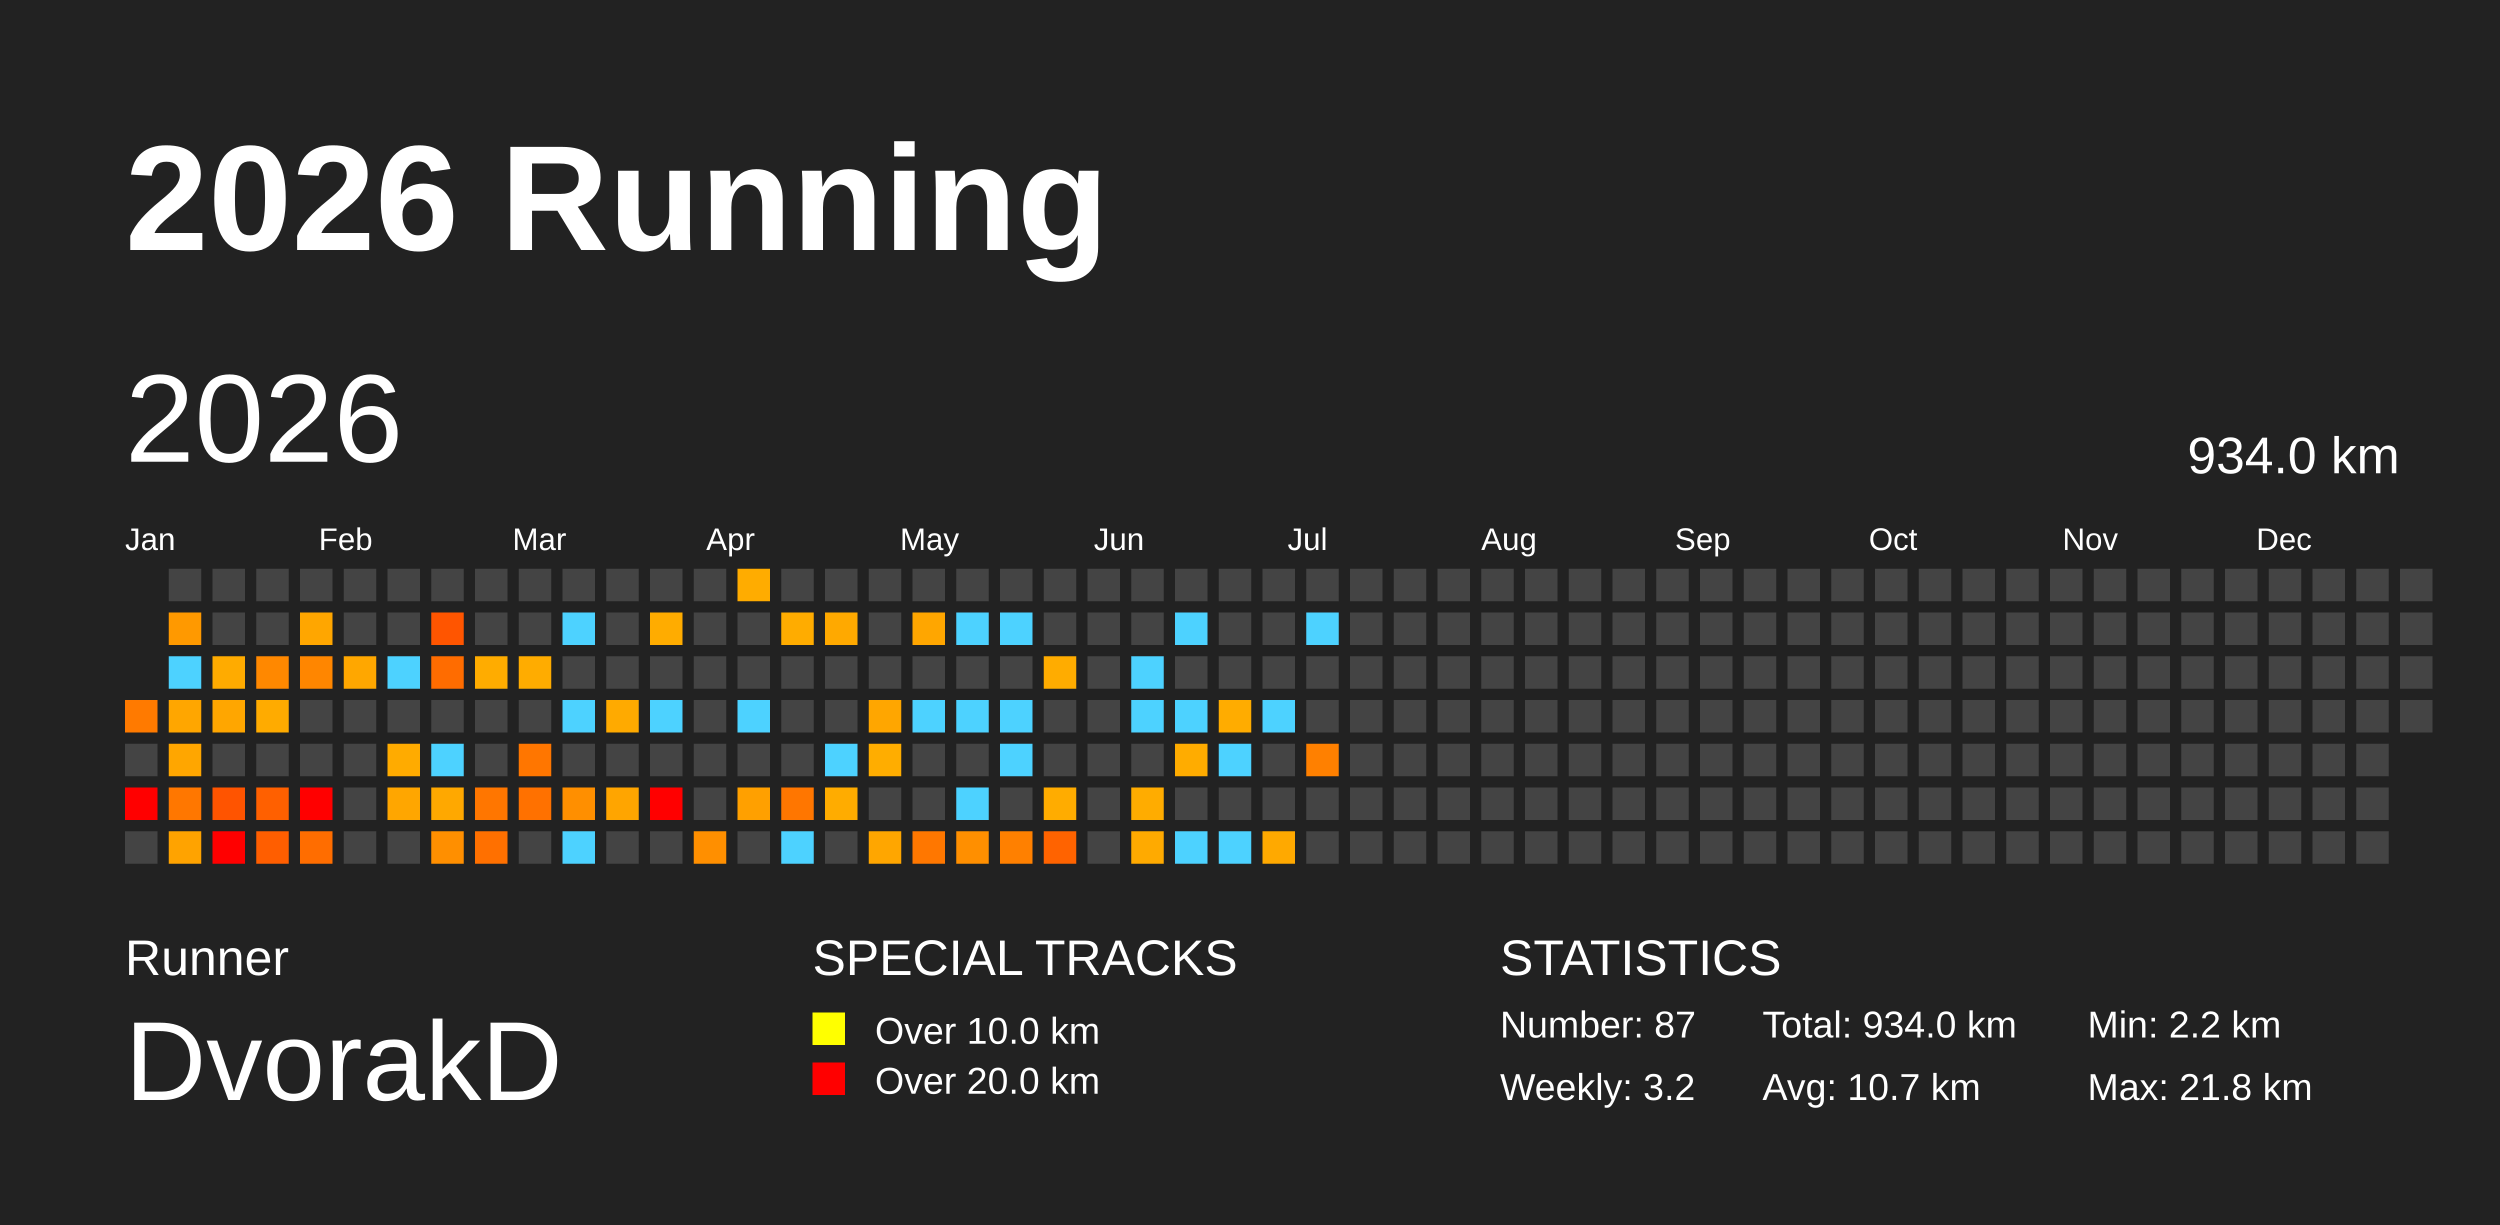
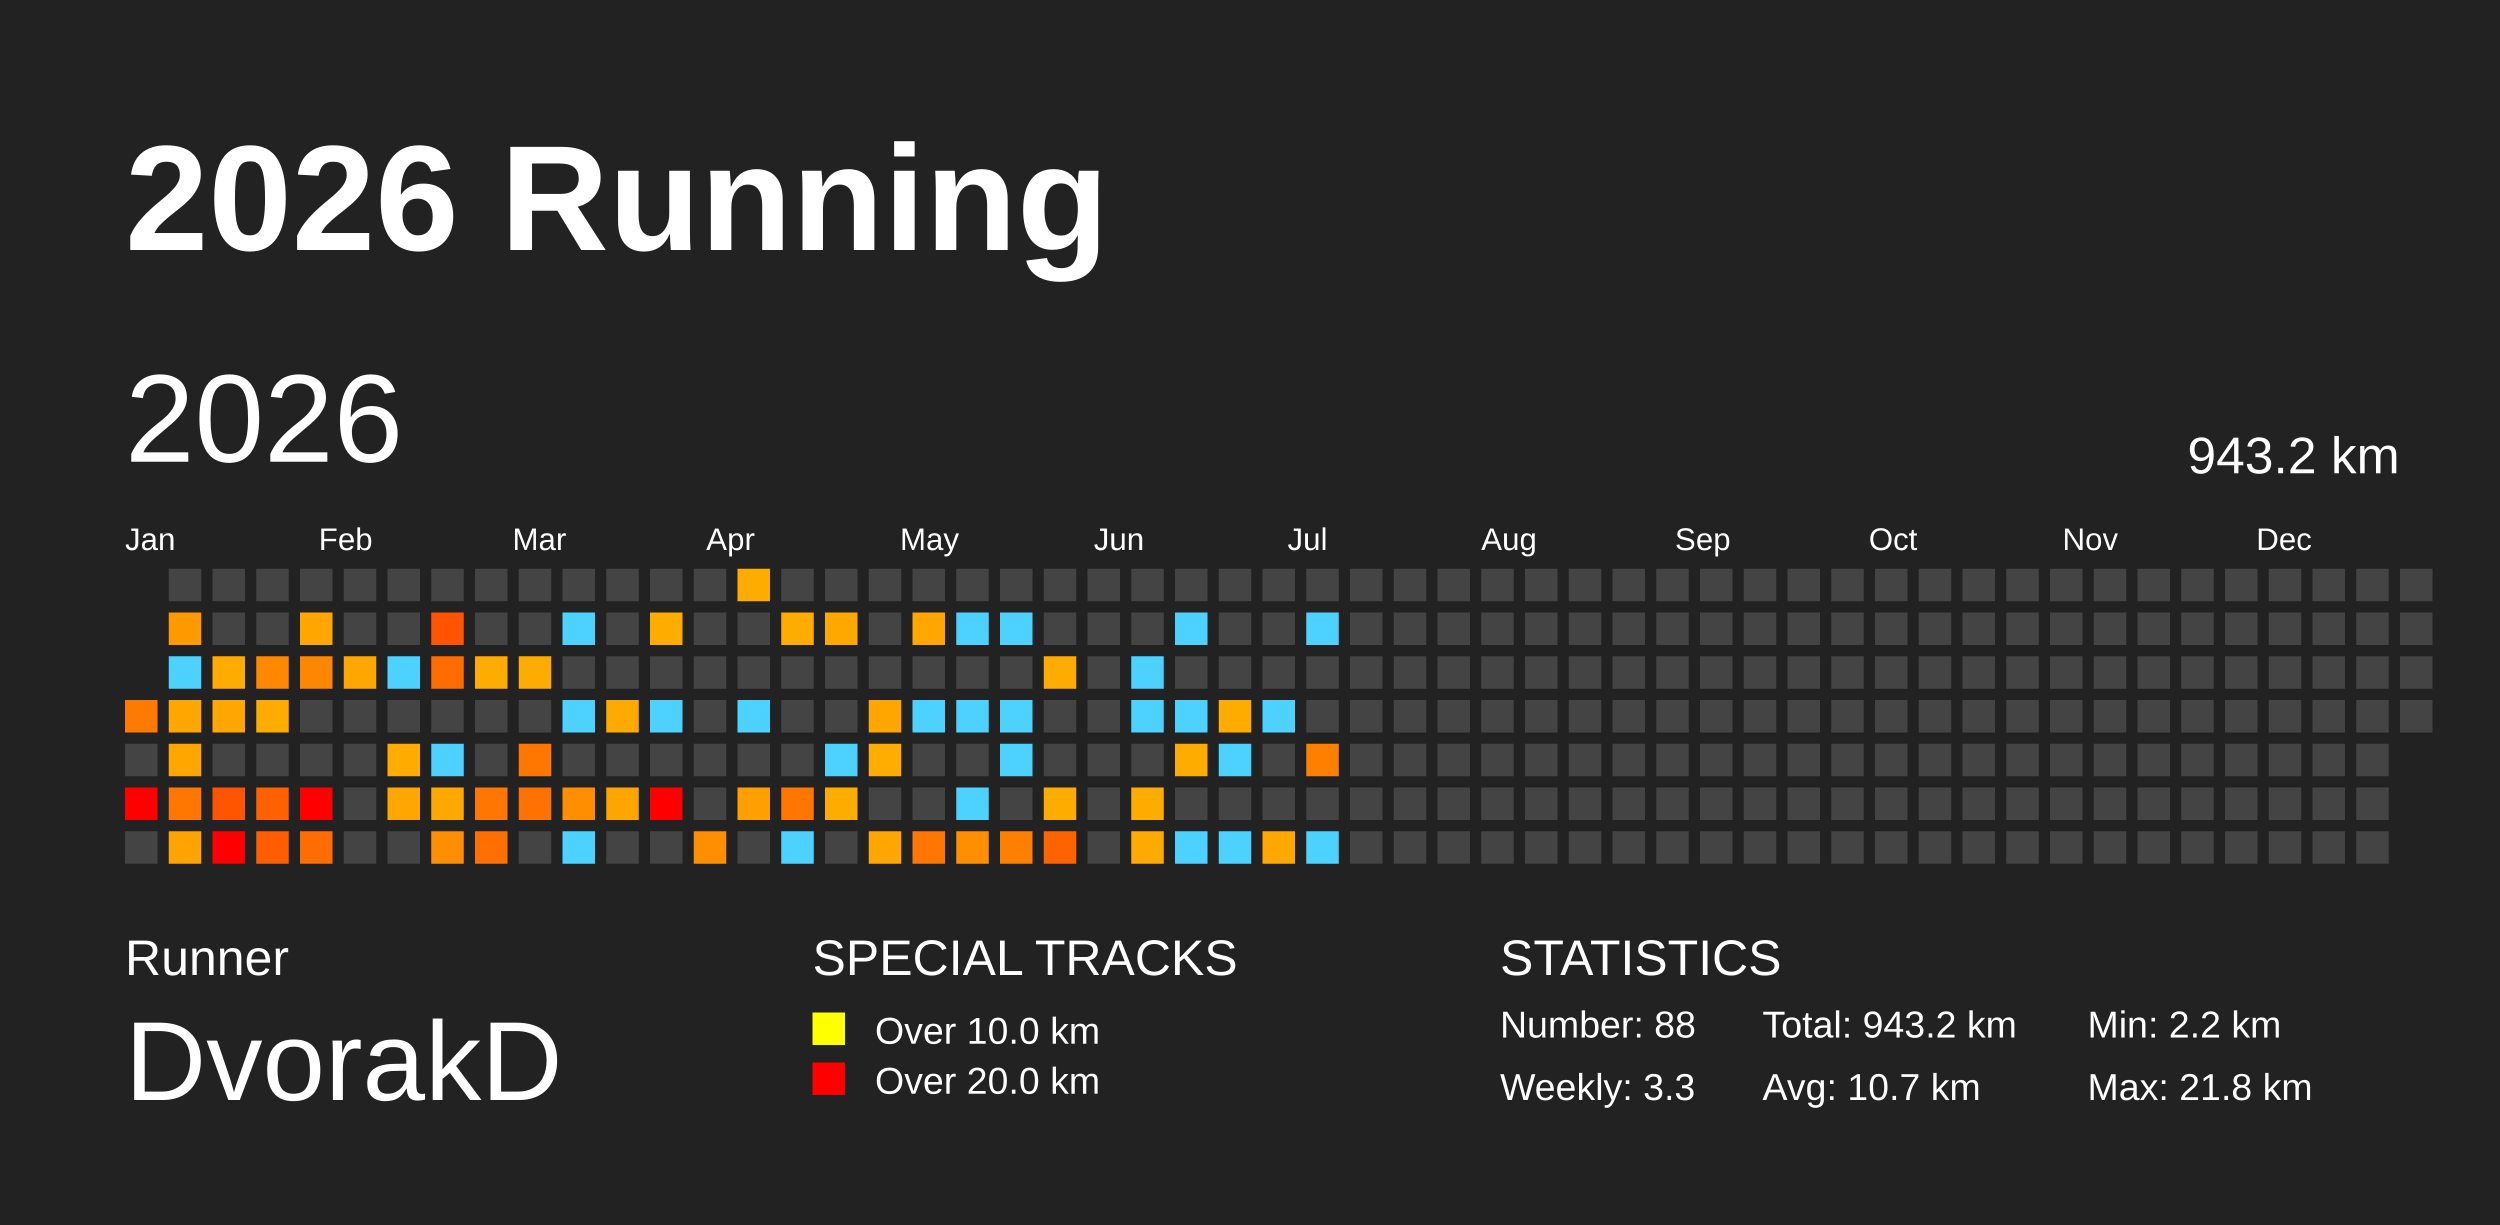
<svg xmlns="http://www.w3.org/2000/svg" baseProfile="full" height="98mm" version="1.1" viewBox="0,0,200,98" width="200mm">
  <defs />
  <rect fill="#222222" height="98" width="200" x="0" y="0" />
  <text fill="#FFFFFF" style="font-size:12px; font-family:Arial; font-weight:bold;" x="10" y="20">2026 Running</text>
  <text fill="#FFFFFF" style="font-size:4px; font-family:Arial" x="10" y="78">Runner</text>
  <text fill="#FFFFFF" style="font-size:9px; font-family:Arial" x="10" y="88">DvorakD</text>
  <text fill="#FFFFFF" style="font-size:4px; font-family:Arial" x="65" y="78">SPECIAL TRACKS</text>
  <rect fill="yellow" height="2.6" width="2.6" x="65" y="81" />
  <text fill="#FFFFFF" style="font-size:3px; font-family:Arial" x="70" y="83.5">Over 10.0 km</text>
  <rect fill="red" height="2.6" width="2.6" x="65" y="85" />
  <text fill="#FFFFFF" style="font-size:3px; font-family:Arial" x="70" y="87.5">Over 20.0 km</text>
  <text fill="#FFFFFF" style="font-size:4px; font-family:Arial" x="120" y="78">STATISTICS</text>
-   <text fill="#FFFFFF" style="font-size:3px; font-family:Arial" x="120" y="83">Number: 87</text>
-   <text fill="#FFFFFF" style="font-size:3px; font-family:Arial" x="120" y="88">Weekly: 3.2</text>
-   <text fill="#FFFFFF" style="font-size:3px; font-family:Arial" x="141" y="83">Total: 934.0 km</text>
+   <text fill="#FFFFFF" style="font-size:3px; font-family:Arial" x="120" y="83">Number: 88</text>
+   <text fill="#FFFFFF" style="font-size:3px; font-family:Arial" x="120" y="88">Weekly: 3.3</text>
+   <text fill="#FFFFFF" style="font-size:3px; font-family:Arial" x="141" y="83">Total: 943.2 km</text>
  <text fill="#FFFFFF" style="font-size:3px; font-family:Arial" x="141" y="88">Avg: 10.7 km</text>
  <text fill="#FFFFFF" style="font-size:3px; font-family:Arial" x="167" y="83">Min: 2.2 km</text>
  <text fill="#FFFFFF" style="font-size:3px; font-family:Arial" x="167" y="88">Max: 21.8 km</text>
  <text dominant-baseline="hanging" fill="#FFFFFF" style="font-size:10.0px; font-family:Arial;" x="10" y="30">2026</text>
-   <text dominant-baseline="hanging" fill="#FFFFFF" style="font-size:4.125px; font-family:Arial;" x="175" y="35">934.0 km</text>
+   <text dominant-baseline="hanging" fill="#FFFFFF" style="font-size:4.125px; font-family:Arial;" x="175" y="35">943.2 km</text>
  <text fill="#FFFFFF" style="font-size:2.5px; font-family:Arial" x="10.0" y="44">Jan</text>
  <text fill="#FFFFFF" style="font-size:2.5px; font-family:Arial" x="25.5" y="44">Feb</text>
  <text fill="#FFFFFF" style="font-size:2.5px; font-family:Arial" x="41.0" y="44">Mar</text>
  <text fill="#FFFFFF" style="font-size:2.5px; font-family:Arial" x="56.5" y="44">Apr</text>
  <text fill="#FFFFFF" style="font-size:2.5px; font-family:Arial" x="72.0" y="44">May</text>
  <text fill="#FFFFFF" style="font-size:2.5px; font-family:Arial" x="87.5" y="44">Jun</text>
  <text fill="#FFFFFF" style="font-size:2.5px; font-family:Arial" x="103.0" y="44">Jul</text>
  <text fill="#FFFFFF" style="font-size:2.5px; font-family:Arial" x="118.5" y="44">Aug</text>
  <text fill="#FFFFFF" style="font-size:2.5px; font-family:Arial" x="134.0" y="44">Sep</text>
  <text fill="#FFFFFF" style="font-size:2.5px; font-family:Arial" x="149.5" y="44">Oct</text>
  <text fill="#FFFFFF" style="font-size:2.5px; font-family:Arial" x="165.0" y="44">Nov</text>
  <text fill="#FFFFFF" style="font-size:2.5px; font-family:Arial" x="180.5" y="44">Dec</text>
  <rect fill="#ff7a00" height="2.6" width="2.6" x="10.0" y="56.0" />
  <rect fill="#444444" height="2.6" width="2.6" x="10.0" y="59.5" />
  <rect fill="red" height="2.6" width="2.6" x="10.0" y="63.0" />
  <rect fill="#444444" height="2.6" width="2.6" x="10.0" y="66.5" />
  <rect fill="#444444" height="2.6" width="2.6" x="13.5" y="45.5" />
  <rect fill="#ff9900" height="2.6" width="2.6" x="13.5" y="49.0" />
  <rect fill="#4dd2ff" height="2.6" width="2.6" x="13.5" y="52.5" />
  <rect fill="#ffa600" height="2.6" width="2.6" x="13.5" y="56.0" />
  <rect fill="#ffa600" height="2.6" width="2.6" x="13.5" y="59.5" />
  <rect fill="#ff7700" height="2.6" width="2.6" x="13.5" y="63.0" />
  <rect fill="#ffa300" height="2.6" width="2.6" x="13.5" y="66.5" />
  <rect fill="#444444" height="2.6" width="2.6" x="17.0" y="45.5" />
  <rect fill="#444444" height="2.6" width="2.6" x="17.0" y="49.0" />
  <rect fill="#ffab00" height="2.6" width="2.6" x="17.0" y="52.5" />
  <rect fill="#ffa600" height="2.6" width="2.6" x="17.0" y="56.0" />
  <rect fill="#444444" height="2.6" width="2.6" x="17.0" y="59.5" />
  <rect fill="#ff5400" height="2.6" width="2.6" x="17.0" y="63.0" />
  <rect fill="red" height="2.6" width="2.6" x="17.0" y="66.5" />
  <rect fill="#444444" height="2.6" width="2.6" x="20.5" y="45.5" />
  <rect fill="#444444" height="2.6" width="2.6" x="20.5" y="49.0" />
  <rect fill="#ff8800" height="2.6" width="2.6" x="20.5" y="52.5" />
  <rect fill="#ffab00" height="2.6" width="2.6" x="20.5" y="56.0" />
  <rect fill="#444444" height="2.6" width="2.6" x="20.5" y="59.5" />
  <rect fill="#ff6000" height="2.6" width="2.6" x="20.5" y="63.0" />
  <rect fill="#ff5e00" height="2.6" width="2.6" x="20.5" y="66.5" />
  <rect fill="#444444" height="2.6" width="2.6" x="24.0" y="45.5" />
  <rect fill="#ffa600" height="2.6" width="2.6" x="24.0" y="49.0" />
  <rect fill="#ff8600" height="2.6" width="2.6" x="24.0" y="52.5" />
  <rect fill="#444444" height="2.6" width="2.6" x="24.0" y="56.0" />
  <rect fill="#444444" height="2.6" width="2.6" x="24.0" y="59.5" />
  <rect fill="red" height="2.6" width="2.6" x="24.0" y="63.0" />
  <rect fill="#ff6d00" height="2.6" width="2.6" x="24.0" y="66.5" />
  <rect fill="#444444" height="2.6" width="2.6" x="27.5" y="45.5" />
  <rect fill="#444444" height="2.6" width="2.6" x="27.5" y="49.0" />
  <rect fill="#ffa700" height="2.6" width="2.6" x="27.5" y="52.5" />
  <rect fill="#444444" height="2.6" width="2.6" x="27.5" y="56.0" />
  <rect fill="#444444" height="2.6" width="2.6" x="27.5" y="59.5" />
  <rect fill="#444444" height="2.6" width="2.6" x="27.5" y="63.0" />
  <rect fill="#444444" height="2.6" width="2.6" x="27.5" y="66.5" />
  <rect fill="#444444" height="2.6" width="2.6" x="31.0" y="45.5" />
  <rect fill="#444444" height="2.6" width="2.6" x="31.0" y="49.0" />
  <rect fill="#4dd2ff" height="2.6" width="2.6" x="31.0" y="52.5" />
  <rect fill="#444444" height="2.6" width="2.6" x="31.0" y="56.0" />
  <rect fill="#ffab00" height="2.6" width="2.6" x="31.0" y="59.5" />
  <rect fill="#ffa600" height="2.6" width="2.6" x="31.0" y="63.0" />
  <rect fill="#444444" height="2.6" width="2.6" x="31.0" y="66.5" />
  <rect fill="#444444" height="2.6" width="2.6" x="34.5" y="45.5" />
  <rect fill="#ff5500" height="2.6" width="2.6" x="34.5" y="49.0" />
  <rect fill="#ff6c00" height="2.6" width="2.6" x="34.5" y="52.5" />
  <rect fill="#444444" height="2.6" width="2.6" x="34.5" y="56.0" />
  <rect fill="#4dd2ff" height="2.6" width="2.6" x="34.5" y="59.5" />
  <rect fill="#ffa800" height="2.6" width="2.6" x="34.5" y="63.0" />
  <rect fill="#ff8f00" height="2.6" width="2.6" x="34.5" y="66.5" />
  <rect fill="#444444" height="2.6" width="2.6" x="38.0" y="45.5" />
  <rect fill="#444444" height="2.6" width="2.6" x="38.0" y="49.0" />
  <rect fill="#ffac00" height="2.6" width="2.6" x="38.0" y="52.5" />
  <rect fill="#444444" height="2.6" width="2.6" x="38.0" y="56.0" />
  <rect fill="#444444" height="2.6" width="2.6" x="38.0" y="59.5" />
  <rect fill="#ff7600" height="2.6" width="2.6" x="38.0" y="63.0" />
  <rect fill="#ff7000" height="2.6" width="2.6" x="38.0" y="66.5" />
  <rect fill="#444444" height="2.6" width="2.6" x="41.5" y="45.5" />
  <rect fill="#444444" height="2.6" width="2.6" x="41.5" y="49.0" />
  <rect fill="#ffac00" height="2.6" width="2.6" x="41.5" y="52.5" />
  <rect fill="#444444" height="2.6" width="2.6" x="41.5" y="56.0" />
  <rect fill="#ff7600" height="2.6" width="2.6" x="41.5" y="59.5" />
  <rect fill="#ff7100" height="2.6" width="2.6" x="41.5" y="63.0" />
  <rect fill="#444444" height="2.6" width="2.6" x="41.5" y="66.5" />
  <rect fill="#444444" height="2.6" width="2.6" x="45.0" y="45.5" />
  <rect fill="#4dd2ff" height="2.6" width="2.6" x="45.0" y="49.0" />
  <rect fill="#444444" height="2.6" width="2.6" x="45.0" y="52.5" />
  <rect fill="#4dd2ff" height="2.6" width="2.6" x="45.0" y="56.0" />
  <rect fill="#444444" height="2.6" width="2.6" x="45.0" y="59.5" />
  <rect fill="#ff8f00" height="2.6" width="2.6" x="45.0" y="63.0" />
  <rect fill="#4dd2ff" height="2.6" width="2.6" x="45.0" y="66.5" />
  <rect fill="#444444" height="2.6" width="2.6" x="48.5" y="45.5" />
  <rect fill="#444444" height="2.6" width="2.6" x="48.5" y="49.0" />
  <rect fill="#444444" height="2.6" width="2.6" x="48.5" y="52.5" />
  <rect fill="#ffaa00" height="2.6" width="2.6" x="48.5" y="56.0" />
  <rect fill="#444444" height="2.6" width="2.6" x="48.5" y="59.5" />
  <rect fill="#ffa500" height="2.6" width="2.6" x="48.5" y="63.0" />
  <rect fill="#444444" height="2.6" width="2.6" x="48.5" y="66.5" />
  <rect fill="#444444" height="2.6" width="2.6" x="52.0" y="45.5" />
  <rect fill="#ffac00" height="2.6" width="2.6" x="52.0" y="49.0" />
  <rect fill="#444444" height="2.6" width="2.6" x="52.0" y="52.5" />
  <rect fill="#4dd2ff" height="2.6" width="2.6" x="52.0" y="56.0" />
  <rect fill="#444444" height="2.6" width="2.6" x="52.0" y="59.5" />
  <rect fill="red" height="2.6" width="2.6" x="52.0" y="63.0" />
  <rect fill="#444444" height="2.6" width="2.6" x="52.0" y="66.5" />
  <rect fill="#444444" height="2.6" width="2.6" x="55.5" y="45.5" />
  <rect fill="#444444" height="2.6" width="2.6" x="55.5" y="49.0" />
  <rect fill="#444444" height="2.6" width="2.6" x="55.5" y="52.5" />
  <rect fill="#444444" height="2.6" width="2.6" x="55.5" y="56.0" />
  <rect fill="#444444" height="2.6" width="2.6" x="55.5" y="59.5" />
  <rect fill="#444444" height="2.6" width="2.6" x="55.5" y="63.0" />
  <rect fill="#ff8f00" height="2.6" width="2.6" x="55.5" y="66.5" />
  <rect fill="#ffac00" height="2.6" width="2.6" x="59.0" y="45.5" />
  <rect fill="#444444" height="2.6" width="2.6" x="59.0" y="49.0" />
  <rect fill="#444444" height="2.6" width="2.6" x="59.0" y="52.5" />
  <rect fill="#4dd2ff" height="2.6" width="2.6" x="59.0" y="56.0" />
  <rect fill="#444444" height="2.6" width="2.6" x="59.0" y="59.5" />
  <rect fill="#ffa000" height="2.6" width="2.6" x="59.0" y="63.0" />
  <rect fill="#444444" height="2.6" width="2.6" x="59.0" y="66.5" />
  <rect fill="#444444" height="2.6" width="2.6" x="62.5" y="45.5" />
  <rect fill="#ffac00" height="2.6" width="2.6" x="62.5" y="49.0" />
  <rect fill="#444444" height="2.6" width="2.6" x="62.5" y="52.5" />
  <rect fill="#444444" height="2.6" width="2.6" x="62.5" y="56.0" />
  <rect fill="#444444" height="2.6" width="2.6" x="62.5" y="59.5" />
  <rect fill="#ff7600" height="2.6" width="2.6" x="62.5" y="63.0" />
  <rect fill="#4dd2ff" height="2.6" width="2.6" x="62.5" y="66.5" />
  <rect fill="#444444" height="2.6" width="2.6" x="66.0" y="45.5" />
  <rect fill="#ffa900" height="2.6" width="2.6" x="66.0" y="49.0" />
  <rect fill="#444444" height="2.6" width="2.6" x="66.0" y="52.5" />
  <rect fill="#444444" height="2.6" width="2.6" x="66.0" y="56.0" />
  <rect fill="#4dd2ff" height="2.6" width="2.6" x="66.0" y="59.5" />
  <rect fill="#ffac00" height="2.6" width="2.6" x="66.0" y="63.0" />
  <rect fill="#444444" height="2.6" width="2.6" x="66.0" y="66.5" />
  <rect fill="#444444" height="2.6" width="2.6" x="69.5" y="45.5" />
  <rect fill="#444444" height="2.6" width="2.6" x="69.5" y="49.0" />
  <rect fill="#444444" height="2.6" width="2.6" x="69.5" y="52.5" />
  <rect fill="#ffa600" height="2.6" width="2.6" x="69.5" y="56.0" />
  <rect fill="#ffad00" height="2.6" width="2.6" x="69.5" y="59.5" />
  <rect fill="#444444" height="2.6" width="2.6" x="69.5" y="63.0" />
  <rect fill="#ffa600" height="2.6" width="2.6" x="69.5" y="66.5" />
  <rect fill="#444444" height="2.6" width="2.6" x="73.0" y="45.5" />
  <rect fill="#ffa600" height="2.6" width="2.6" x="73.0" y="49.0" />
  <rect fill="#444444" height="2.6" width="2.6" x="73.0" y="52.5" />
  <rect fill="#4dd2ff" height="2.6" width="2.6" x="73.0" y="56.0" />
  <rect fill="#444444" height="2.6" width="2.6" x="73.0" y="59.5" />
  <rect fill="#444444" height="2.6" width="2.6" x="73.0" y="63.0" />
  <rect fill="#ff7700" height="2.6" width="2.6" x="73.0" y="66.5" />
  <rect fill="#444444" height="2.6" width="2.6" x="76.5" y="45.5" />
  <rect fill="#4dd2ff" height="2.6" width="2.6" x="76.5" y="49.0" />
  <rect fill="#444444" height="2.6" width="2.6" x="76.5" y="52.5" />
  <rect fill="#4dd2ff" height="2.6" width="2.6" x="76.5" y="56.0" />
  <rect fill="#444444" height="2.6" width="2.6" x="76.5" y="59.5" />
  <rect fill="#4dd2ff" height="2.6" width="2.6" x="76.5" y="63.0" />
  <rect fill="#ff8f00" height="2.6" width="2.6" x="76.5" y="66.5" />
  <rect fill="#444444" height="2.6" width="2.6" x="80.0" y="45.5" />
  <rect fill="#4dd2ff" height="2.6" width="2.6" x="80.0" y="49.0" />
  <rect fill="#444444" height="2.6" width="2.6" x="80.0" y="52.5" />
  <rect fill="#4dd2ff" height="2.6" width="2.6" x="80.0" y="56.0" />
  <rect fill="#4dd2ff" height="2.6" width="2.6" x="80.0" y="59.5" />
  <rect fill="#444444" height="2.6" width="2.6" x="80.0" y="63.0" />
  <rect fill="#ff8000" height="2.6" width="2.6" x="80.0" y="66.5" />
  <rect fill="#444444" height="2.6" width="2.6" x="83.5" y="45.5" />
  <rect fill="#444444" height="2.6" width="2.6" x="83.5" y="49.0" />
  <rect fill="#ffac00" height="2.6" width="2.6" x="83.5" y="52.5" />
  <rect fill="#444444" height="2.6" width="2.6" x="83.5" y="56.0" />
  <rect fill="#444444" height="2.6" width="2.6" x="83.5" y="59.5" />
  <rect fill="#ffac00" height="2.6" width="2.6" x="83.5" y="63.0" />
  <rect fill="#ff6300" height="2.6" width="2.6" x="83.5" y="66.5" />
  <rect fill="#444444" height="2.6" width="2.6" x="87.0" y="45.5" />
  <rect fill="#444444" height="2.6" width="2.6" x="87.0" y="49.0" />
  <rect fill="#444444" height="2.6" width="2.6" x="87.0" y="52.5" />
  <rect fill="#444444" height="2.6" width="2.6" x="87.0" y="56.0" />
  <rect fill="#444444" height="2.6" width="2.6" x="87.0" y="59.5" />
  <rect fill="#444444" height="2.6" width="2.6" x="87.0" y="63.0" />
  <rect fill="#444444" height="2.6" width="2.6" x="87.0" y="66.5" />
  <rect fill="#444444" height="2.6" width="2.6" x="90.5" y="45.5" />
  <rect fill="#444444" height="2.6" width="2.6" x="90.5" y="49.0" />
  <rect fill="#4dd2ff" height="2.6" width="2.6" x="90.5" y="52.5" />
  <rect fill="#4dd2ff" height="2.6" width="2.6" x="90.5" y="56.0" />
  <rect fill="#444444" height="2.6" width="2.6" x="90.5" y="59.5" />
  <rect fill="#ffac00" height="2.6" width="2.6" x="90.5" y="63.0" />
  <rect fill="#ffaa00" height="2.6" width="2.6" x="90.5" y="66.5" />
  <rect fill="#444444" height="2.6" width="2.6" x="94.0" y="45.5" />
  <rect fill="#4dd2ff" height="2.6" width="2.6" x="94.0" y="49.0" />
  <rect fill="#444444" height="2.6" width="2.6" x="94.0" y="52.5" />
  <rect fill="#4dd2ff" height="2.6" width="2.6" x="94.0" y="56.0" />
  <rect fill="#ffac00" height="2.6" width="2.6" x="94.0" y="59.5" />
  <rect fill="#444444" height="2.6" width="2.6" x="94.0" y="63.0" />
  <rect fill="#4dd2ff" height="2.6" width="2.6" x="94.0" y="66.5" />
  <rect fill="#444444" height="2.6" width="2.6" x="97.5" y="45.5" />
  <rect fill="#444444" height="2.6" width="2.6" x="97.5" y="49.0" />
  <rect fill="#444444" height="2.6" width="2.6" x="97.5" y="52.5" />
  <rect fill="#ffac00" height="2.6" width="2.6" x="97.5" y="56.0" />
  <rect fill="#4dd2ff" height="2.6" width="2.6" x="97.5" y="59.5" />
  <rect fill="#444444" height="2.6" width="2.6" x="97.5" y="63.0" />
  <rect fill="#4dd2ff" height="2.6" width="2.6" x="97.5" y="66.5" />
  <rect fill="#444444" height="2.6" width="2.6" x="101.0" y="45.5" />
  <rect fill="#444444" height="2.6" width="2.6" x="101.0" y="49.0" />
  <rect fill="#444444" height="2.6" width="2.6" x="101.0" y="52.5" />
  <rect fill="#4dd2ff" height="2.6" width="2.6" x="101.0" y="56.0" />
  <rect fill="#444444" height="2.6" width="2.6" x="101.0" y="59.5" />
  <rect fill="#444444" height="2.6" width="2.6" x="101.0" y="63.0" />
  <rect fill="#ffa900" height="2.6" width="2.6" x="101.0" y="66.5" />
  <rect fill="#444444" height="2.6" width="2.6" x="104.5" y="45.5" />
  <rect fill="#4dd2ff" height="2.6" width="2.6" x="104.5" y="49.0" />
  <rect fill="#444444" height="2.6" width="2.6" x="104.5" y="52.5" />
  <rect fill="#444444" height="2.6" width="2.6" x="104.5" y="56.0" />
  <rect fill="#ff8000" height="2.6" width="2.6" x="104.5" y="59.5" />
  <rect fill="#444444" height="2.6" width="2.6" x="104.5" y="63.0" />
-   <rect fill="#444444" height="2.6" width="2.6" x="104.5" y="66.5" />
+   <rect fill="#4dd2ff" height="2.6" width="2.6" x="104.5" y="66.5" />
  <rect fill="#444444" height="2.6" width="2.6" x="108.0" y="45.5" />
  <rect fill="#444444" height="2.6" width="2.6" x="108.0" y="49.0" />
  <rect fill="#444444" height="2.6" width="2.6" x="108.0" y="52.5" />
  <rect fill="#444444" height="2.6" width="2.6" x="108.0" y="56.0" />
  <rect fill="#444444" height="2.6" width="2.6" x="108.0" y="59.5" />
  <rect fill="#444444" height="2.6" width="2.6" x="108.0" y="63.0" />
  <rect fill="#444444" height="2.6" width="2.6" x="108.0" y="66.5" />
  <rect fill="#444444" height="2.6" width="2.6" x="111.5" y="45.5" />
  <rect fill="#444444" height="2.6" width="2.6" x="111.5" y="49.0" />
  <rect fill="#444444" height="2.6" width="2.6" x="111.5" y="52.5" />
  <rect fill="#444444" height="2.6" width="2.6" x="111.5" y="56.0" />
  <rect fill="#444444" height="2.6" width="2.6" x="111.5" y="59.5" />
  <rect fill="#444444" height="2.6" width="2.6" x="111.5" y="63.0" />
  <rect fill="#444444" height="2.6" width="2.6" x="111.5" y="66.5" />
  <rect fill="#444444" height="2.6" width="2.6" x="115.0" y="45.5" />
  <rect fill="#444444" height="2.6" width="2.6" x="115.0" y="49.0" />
  <rect fill="#444444" height="2.6" width="2.6" x="115.0" y="52.5" />
  <rect fill="#444444" height="2.6" width="2.6" x="115.0" y="56.0" />
  <rect fill="#444444" height="2.6" width="2.6" x="115.0" y="59.5" />
  <rect fill="#444444" height="2.6" width="2.6" x="115.0" y="63.0" />
  <rect fill="#444444" height="2.6" width="2.6" x="115.0" y="66.5" />
  <rect fill="#444444" height="2.6" width="2.6" x="118.5" y="45.5" />
  <rect fill="#444444" height="2.6" width="2.6" x="118.5" y="49.0" />
  <rect fill="#444444" height="2.6" width="2.6" x="118.5" y="52.5" />
  <rect fill="#444444" height="2.6" width="2.6" x="118.5" y="56.0" />
  <rect fill="#444444" height="2.6" width="2.6" x="118.5" y="59.5" />
  <rect fill="#444444" height="2.6" width="2.6" x="118.5" y="63.0" />
  <rect fill="#444444" height="2.6" width="2.6" x="118.5" y="66.5" />
  <rect fill="#444444" height="2.6" width="2.6" x="122.0" y="45.5" />
  <rect fill="#444444" height="2.6" width="2.6" x="122.0" y="49.0" />
  <rect fill="#444444" height="2.6" width="2.6" x="122.0" y="52.5" />
  <rect fill="#444444" height="2.6" width="2.6" x="122.0" y="56.0" />
  <rect fill="#444444" height="2.6" width="2.6" x="122.0" y="59.5" />
  <rect fill="#444444" height="2.6" width="2.6" x="122.0" y="63.0" />
  <rect fill="#444444" height="2.6" width="2.6" x="122.0" y="66.5" />
  <rect fill="#444444" height="2.6" width="2.6" x="125.5" y="45.5" />
  <rect fill="#444444" height="2.6" width="2.6" x="125.5" y="49.0" />
  <rect fill="#444444" height="2.6" width="2.6" x="125.5" y="52.5" />
  <rect fill="#444444" height="2.6" width="2.6" x="125.5" y="56.0" />
  <rect fill="#444444" height="2.6" width="2.6" x="125.5" y="59.5" />
  <rect fill="#444444" height="2.6" width="2.6" x="125.5" y="63.0" />
  <rect fill="#444444" height="2.6" width="2.6" x="125.5" y="66.5" />
  <rect fill="#444444" height="2.6" width="2.6" x="129.0" y="45.5" />
  <rect fill="#444444" height="2.6" width="2.6" x="129.0" y="49.0" />
  <rect fill="#444444" height="2.6" width="2.6" x="129.0" y="52.5" />
  <rect fill="#444444" height="2.6" width="2.6" x="129.0" y="56.0" />
  <rect fill="#444444" height="2.6" width="2.6" x="129.0" y="59.5" />
  <rect fill="#444444" height="2.6" width="2.6" x="129.0" y="63.0" />
  <rect fill="#444444" height="2.6" width="2.6" x="129.0" y="66.5" />
  <rect fill="#444444" height="2.6" width="2.6" x="132.5" y="45.5" />
  <rect fill="#444444" height="2.6" width="2.6" x="132.5" y="49.0" />
  <rect fill="#444444" height="2.6" width="2.6" x="132.5" y="52.5" />
  <rect fill="#444444" height="2.6" width="2.6" x="132.5" y="56.0" />
  <rect fill="#444444" height="2.6" width="2.6" x="132.5" y="59.5" />
  <rect fill="#444444" height="2.6" width="2.6" x="132.5" y="63.0" />
  <rect fill="#444444" height="2.6" width="2.6" x="132.5" y="66.5" />
  <rect fill="#444444" height="2.6" width="2.6" x="136.0" y="45.5" />
  <rect fill="#444444" height="2.6" width="2.6" x="136.0" y="49.0" />
  <rect fill="#444444" height="2.6" width="2.6" x="136.0" y="52.5" />
  <rect fill="#444444" height="2.6" width="2.6" x="136.0" y="56.0" />
  <rect fill="#444444" height="2.6" width="2.6" x="136.0" y="59.5" />
  <rect fill="#444444" height="2.6" width="2.6" x="136.0" y="63.0" />
  <rect fill="#444444" height="2.6" width="2.6" x="136.0" y="66.5" />
  <rect fill="#444444" height="2.6" width="2.6" x="139.5" y="45.5" />
  <rect fill="#444444" height="2.6" width="2.6" x="139.5" y="49.0" />
  <rect fill="#444444" height="2.6" width="2.6" x="139.5" y="52.5" />
  <rect fill="#444444" height="2.6" width="2.6" x="139.5" y="56.0" />
  <rect fill="#444444" height="2.6" width="2.6" x="139.5" y="59.5" />
  <rect fill="#444444" height="2.6" width="2.6" x="139.5" y="63.0" />
  <rect fill="#444444" height="2.6" width="2.6" x="139.5" y="66.5" />
  <rect fill="#444444" height="2.6" width="2.6" x="143.0" y="45.5" />
  <rect fill="#444444" height="2.6" width="2.6" x="143.0" y="49.0" />
  <rect fill="#444444" height="2.6" width="2.6" x="143.0" y="52.5" />
  <rect fill="#444444" height="2.6" width="2.6" x="143.0" y="56.0" />
  <rect fill="#444444" height="2.6" width="2.6" x="143.0" y="59.5" />
  <rect fill="#444444" height="2.6" width="2.6" x="143.0" y="63.0" />
  <rect fill="#444444" height="2.6" width="2.6" x="143.0" y="66.5" />
  <rect fill="#444444" height="2.6" width="2.6" x="146.5" y="45.5" />
  <rect fill="#444444" height="2.6" width="2.6" x="146.5" y="49.0" />
  <rect fill="#444444" height="2.6" width="2.6" x="146.5" y="52.5" />
  <rect fill="#444444" height="2.6" width="2.6" x="146.5" y="56.0" />
  <rect fill="#444444" height="2.6" width="2.6" x="146.5" y="59.5" />
  <rect fill="#444444" height="2.6" width="2.6" x="146.5" y="63.0" />
  <rect fill="#444444" height="2.6" width="2.6" x="146.5" y="66.5" />
  <rect fill="#444444" height="2.6" width="2.6" x="150.0" y="45.5" />
  <rect fill="#444444" height="2.6" width="2.6" x="150.0" y="49.0" />
  <rect fill="#444444" height="2.6" width="2.6" x="150.0" y="52.5" />
  <rect fill="#444444" height="2.6" width="2.6" x="150.0" y="56.0" />
  <rect fill="#444444" height="2.6" width="2.6" x="150.0" y="59.5" />
  <rect fill="#444444" height="2.6" width="2.6" x="150.0" y="63.0" />
  <rect fill="#444444" height="2.6" width="2.6" x="150.0" y="66.5" />
  <rect fill="#444444" height="2.6" width="2.6" x="153.5" y="45.5" />
  <rect fill="#444444" height="2.6" width="2.6" x="153.5" y="49.0" />
  <rect fill="#444444" height="2.6" width="2.6" x="153.5" y="52.5" />
  <rect fill="#444444" height="2.6" width="2.6" x="153.5" y="56.0" />
  <rect fill="#444444" height="2.6" width="2.6" x="153.5" y="59.5" />
  <rect fill="#444444" height="2.6" width="2.6" x="153.5" y="63.0" />
  <rect fill="#444444" height="2.6" width="2.6" x="153.5" y="66.5" />
  <rect fill="#444444" height="2.6" width="2.6" x="157.0" y="45.5" />
  <rect fill="#444444" height="2.6" width="2.6" x="157.0" y="49.0" />
  <rect fill="#444444" height="2.6" width="2.6" x="157.0" y="52.5" />
  <rect fill="#444444" height="2.6" width="2.6" x="157.0" y="56.0" />
  <rect fill="#444444" height="2.6" width="2.6" x="157.0" y="59.5" />
  <rect fill="#444444" height="2.6" width="2.6" x="157.0" y="63.0" />
  <rect fill="#444444" height="2.6" width="2.6" x="157.0" y="66.5" />
  <rect fill="#444444" height="2.6" width="2.6" x="160.5" y="45.5" />
  <rect fill="#444444" height="2.6" width="2.6" x="160.5" y="49.0" />
  <rect fill="#444444" height="2.6" width="2.6" x="160.5" y="52.5" />
  <rect fill="#444444" height="2.6" width="2.6" x="160.5" y="56.0" />
  <rect fill="#444444" height="2.6" width="2.6" x="160.5" y="59.5" />
  <rect fill="#444444" height="2.6" width="2.6" x="160.5" y="63.0" />
  <rect fill="#444444" height="2.6" width="2.6" x="160.5" y="66.5" />
  <rect fill="#444444" height="2.6" width="2.6" x="164.0" y="45.5" />
  <rect fill="#444444" height="2.6" width="2.6" x="164.0" y="49.0" />
  <rect fill="#444444" height="2.6" width="2.6" x="164.0" y="52.5" />
  <rect fill="#444444" height="2.6" width="2.6" x="164.0" y="56.0" />
  <rect fill="#444444" height="2.6" width="2.6" x="164.0" y="59.5" />
  <rect fill="#444444" height="2.6" width="2.6" x="164.0" y="63.0" />
  <rect fill="#444444" height="2.6" width="2.6" x="164.0" y="66.5" />
  <rect fill="#444444" height="2.6" width="2.6" x="167.5" y="45.5" />
  <rect fill="#444444" height="2.6" width="2.6" x="167.5" y="49.0" />
  <rect fill="#444444" height="2.6" width="2.6" x="167.5" y="52.5" />
  <rect fill="#444444" height="2.6" width="2.6" x="167.5" y="56.0" />
  <rect fill="#444444" height="2.6" width="2.6" x="167.5" y="59.5" />
  <rect fill="#444444" height="2.6" width="2.6" x="167.5" y="63.0" />
  <rect fill="#444444" height="2.6" width="2.6" x="167.5" y="66.5" />
  <rect fill="#444444" height="2.6" width="2.6" x="171.0" y="45.5" />
  <rect fill="#444444" height="2.6" width="2.6" x="171.0" y="49.0" />
  <rect fill="#444444" height="2.6" width="2.6" x="171.0" y="52.5" />
  <rect fill="#444444" height="2.6" width="2.6" x="171.0" y="56.0" />
  <rect fill="#444444" height="2.6" width="2.6" x="171.0" y="59.5" />
  <rect fill="#444444" height="2.6" width="2.6" x="171.0" y="63.0" />
  <rect fill="#444444" height="2.6" width="2.6" x="171.0" y="66.5" />
  <rect fill="#444444" height="2.6" width="2.6" x="174.5" y="45.5" />
  <rect fill="#444444" height="2.6" width="2.6" x="174.5" y="49.0" />
  <rect fill="#444444" height="2.6" width="2.6" x="174.5" y="52.5" />
  <rect fill="#444444" height="2.6" width="2.6" x="174.5" y="56.0" />
  <rect fill="#444444" height="2.6" width="2.6" x="174.5" y="59.5" />
  <rect fill="#444444" height="2.6" width="2.6" x="174.5" y="63.0" />
  <rect fill="#444444" height="2.6" width="2.6" x="174.5" y="66.5" />
  <rect fill="#444444" height="2.6" width="2.6" x="178.0" y="45.5" />
  <rect fill="#444444" height="2.6" width="2.6" x="178.0" y="49.0" />
  <rect fill="#444444" height="2.6" width="2.6" x="178.0" y="52.5" />
  <rect fill="#444444" height="2.6" width="2.6" x="178.0" y="56.0" />
  <rect fill="#444444" height="2.6" width="2.6" x="178.0" y="59.5" />
  <rect fill="#444444" height="2.6" width="2.6" x="178.0" y="63.0" />
  <rect fill="#444444" height="2.6" width="2.6" x="178.0" y="66.5" />
  <rect fill="#444444" height="2.6" width="2.6" x="181.5" y="45.5" />
  <rect fill="#444444" height="2.6" width="2.6" x="181.5" y="49.0" />
  <rect fill="#444444" height="2.6" width="2.6" x="181.5" y="52.5" />
  <rect fill="#444444" height="2.6" width="2.6" x="181.5" y="56.0" />
  <rect fill="#444444" height="2.6" width="2.6" x="181.5" y="59.5" />
  <rect fill="#444444" height="2.6" width="2.6" x="181.5" y="63.0" />
  <rect fill="#444444" height="2.6" width="2.6" x="181.5" y="66.5" />
  <rect fill="#444444" height="2.6" width="2.6" x="185.0" y="45.5" />
  <rect fill="#444444" height="2.6" width="2.6" x="185.0" y="49.0" />
  <rect fill="#444444" height="2.6" width="2.6" x="185.0" y="52.5" />
  <rect fill="#444444" height="2.6" width="2.6" x="185.0" y="56.0" />
  <rect fill="#444444" height="2.6" width="2.6" x="185.0" y="59.5" />
  <rect fill="#444444" height="2.6" width="2.6" x="185.0" y="63.0" />
  <rect fill="#444444" height="2.6" width="2.6" x="185.0" y="66.5" />
  <rect fill="#444444" height="2.6" width="2.6" x="188.5" y="45.5" />
  <rect fill="#444444" height="2.6" width="2.6" x="188.5" y="49.0" />
  <rect fill="#444444" height="2.6" width="2.6" x="188.5" y="52.5" />
  <rect fill="#444444" height="2.6" width="2.6" x="188.5" y="56.0" />
  <rect fill="#444444" height="2.6" width="2.6" x="188.5" y="59.5" />
  <rect fill="#444444" height="2.6" width="2.6" x="188.5" y="63.0" />
  <rect fill="#444444" height="2.6" width="2.6" x="188.5" y="66.5" />
  <rect fill="#444444" height="2.6" width="2.6" x="192.0" y="45.5" />
  <rect fill="#444444" height="2.6" width="2.6" x="192.0" y="49.0" />
  <rect fill="#444444" height="2.6" width="2.6" x="192.0" y="52.5" />
  <rect fill="#444444" height="2.6" width="2.6" x="192.0" y="56.0" />
</svg>
